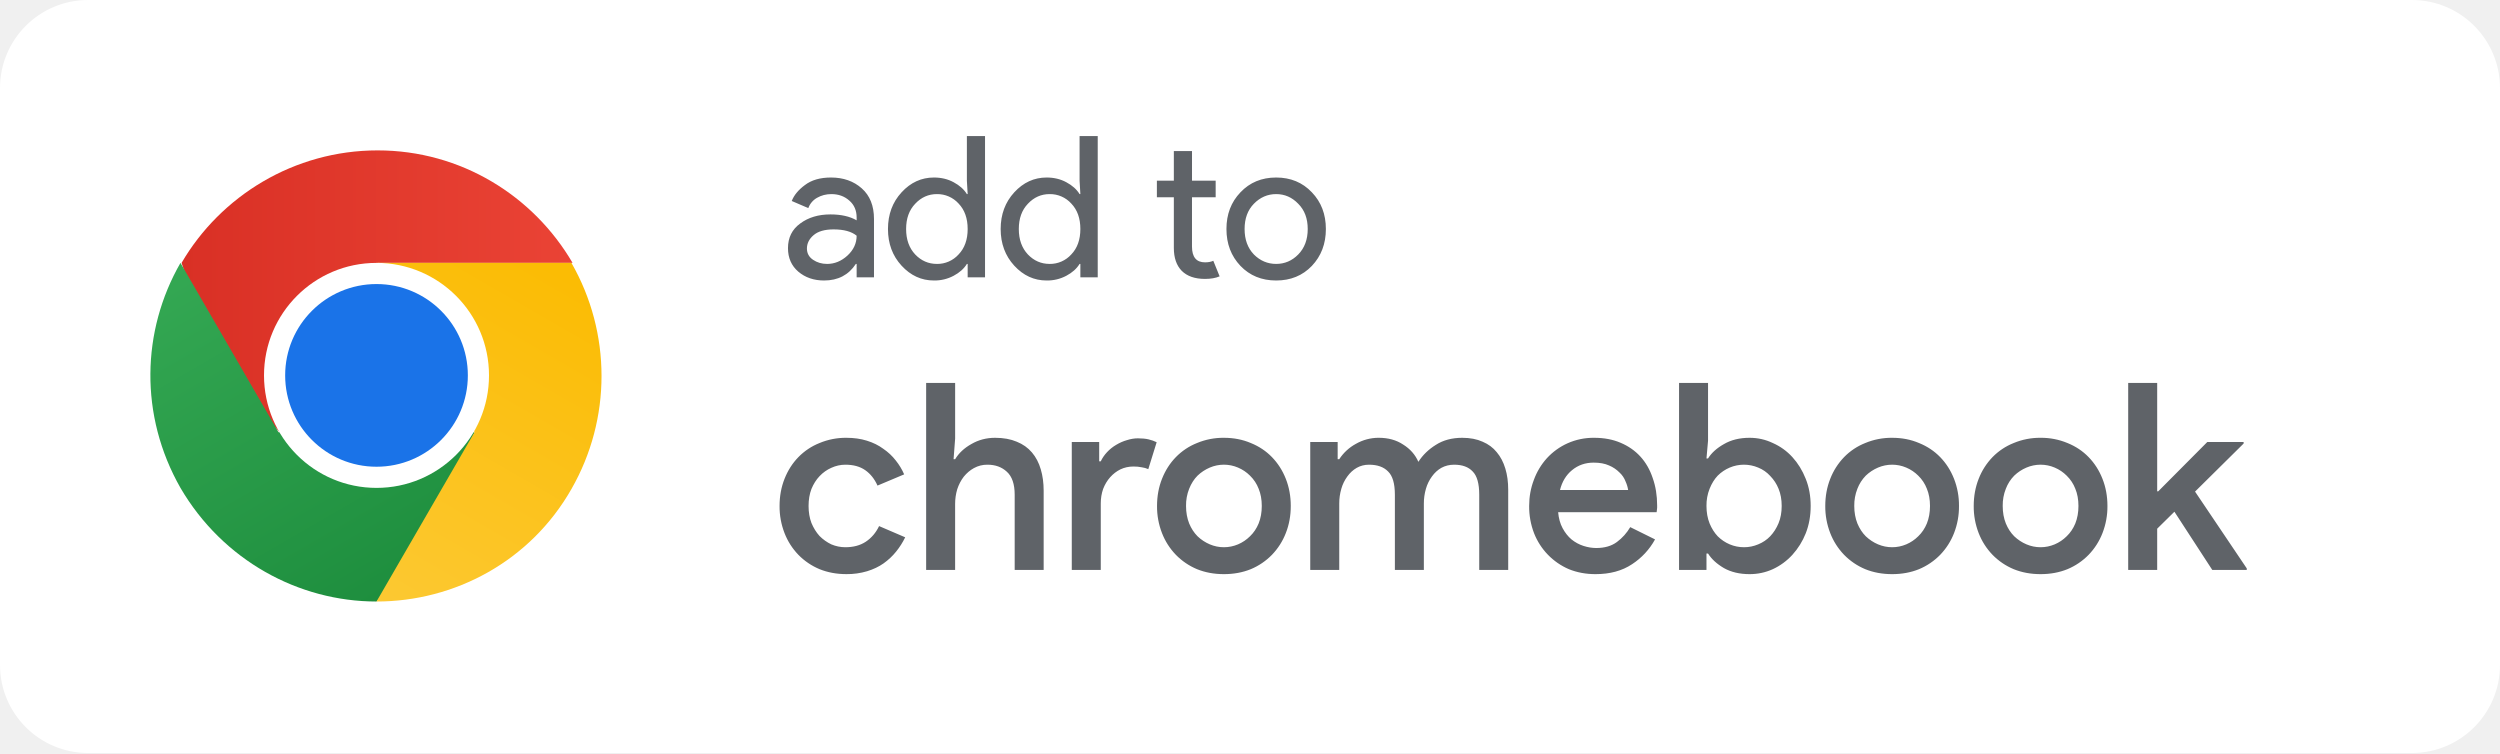
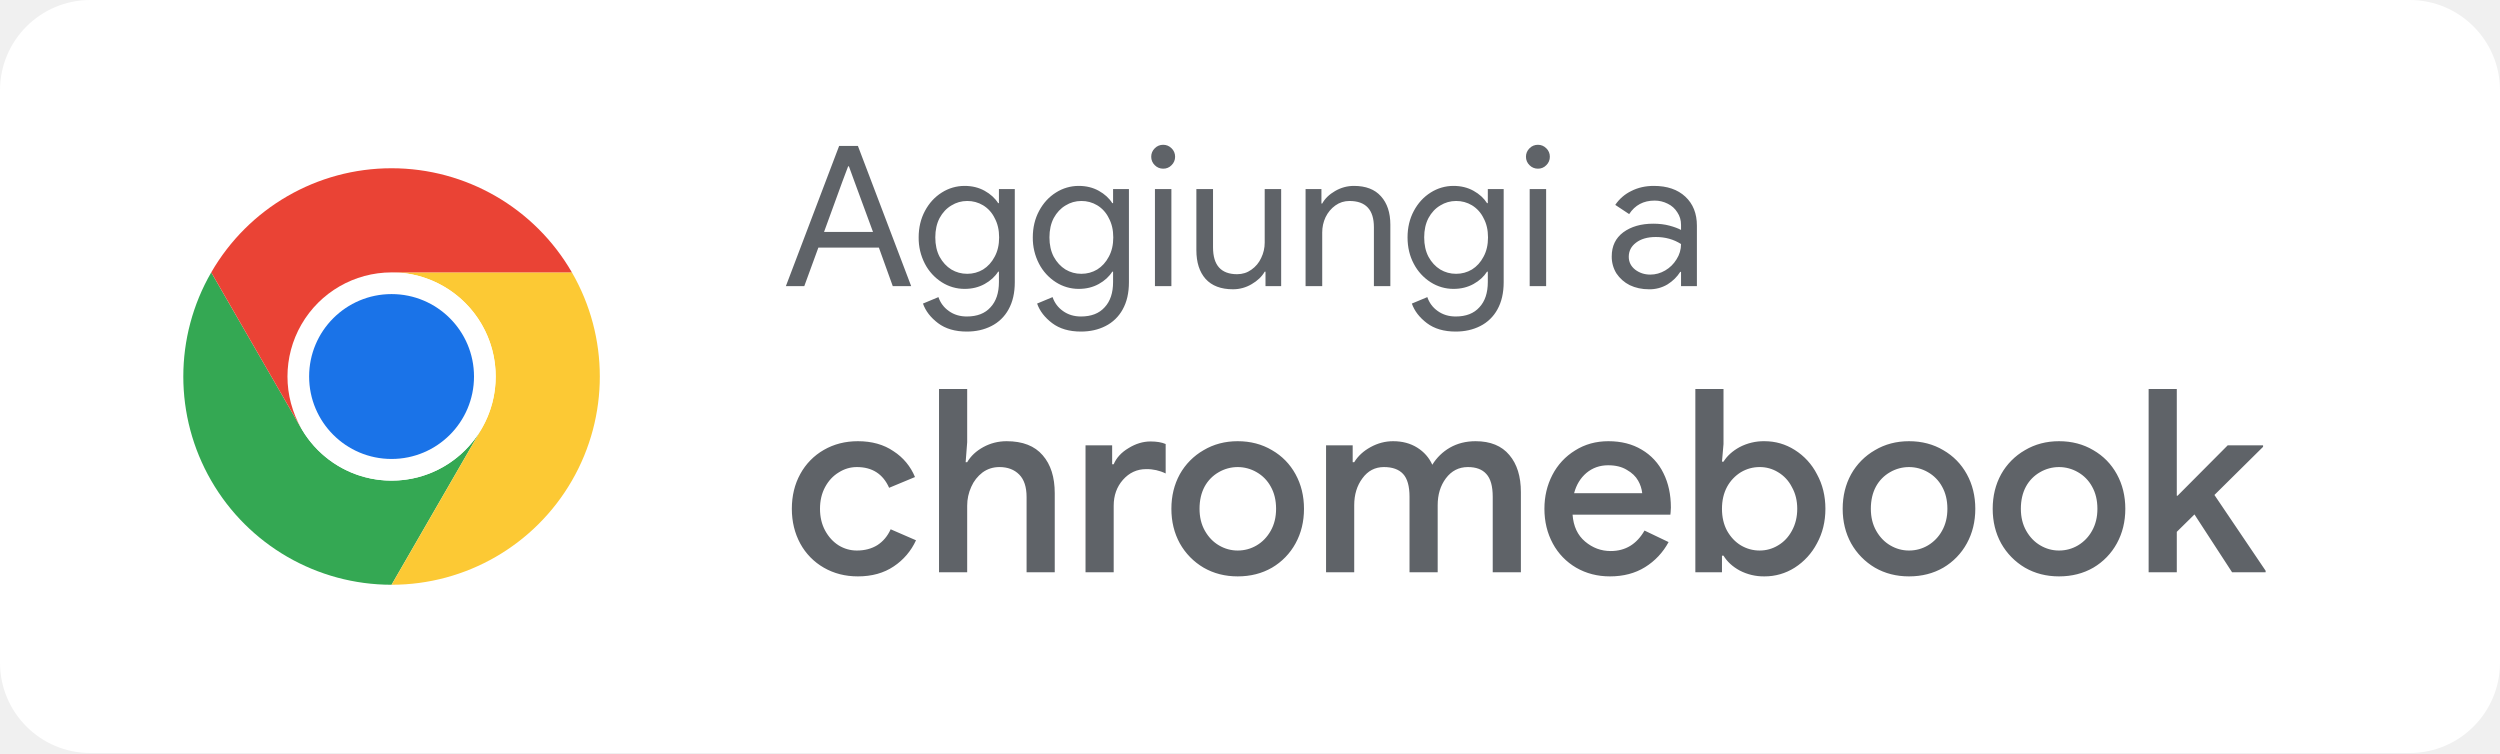
<svg xmlns="http://www.w3.org/2000/svg" width="166" height="50" fill="none">
-   <g clip-path="url(#a)">
-     <rect width="166" height="50" fill="#fff" rx="5.85" />
-     <path fill="#5F6368" d="M82.366 12.77c.62-.655 1.41-.983 2.37-.983.961 0 1.752.328 2.372.983.62.646.93 1.458.93 2.436s-.31 1.795-.93 2.45c-.62.646-1.41.969-2.371.969-.96 0-1.751-.323-2.371-.97-.62-.654-.93-1.47-.93-2.449 0-.978.31-1.79.93-2.436Zm.89 4.126c.42.419.913.628 1.48.628.568 0 1.057-.209 1.468-.628.419-.428.629-.991.629-1.69 0-.698-.21-1.257-.63-1.676-.41-.428-.899-.642-1.466-.642-.568 0-1.061.214-1.48.642-.41.419-.616.978-.616 1.676 0 .699.205 1.262.616 1.69ZM80.013 18.52c-.672 0-1.188-.179-1.546-.537-.349-.358-.524-.864-.524-1.52v-3.366h-1.126v-1.1h1.126v-1.965h1.206v1.965h1.571v1.1h-1.572v3.275c0 .698.289 1.048.865 1.048.218 0 .402-.035.55-.105l.42 1.035c-.263.113-.586.17-.97.17ZM69.496 18.625c-.83 0-1.545-.328-2.148-.983-.602-.654-.904-1.467-.904-2.436 0-.97.302-1.781.904-2.436.603-.655 1.319-.983 2.148-.983.49 0 .926.105 1.31.315.393.21.686.471.878.786h.052l-.052-.891v-2.96h1.205v9.378h-1.153v-.89h-.052c-.192.314-.485.576-.878.785a2.69 2.69 0 0 1-1.31.315Zm.197-1.1a1.9 1.9 0 0 0 1.44-.63c.402-.418.603-.982.603-1.689 0-.707-.2-1.27-.602-1.69a1.9 1.9 0 0 0-1.441-.628c-.56 0-1.04.214-1.441.642-.402.419-.603.978-.603 1.676 0 .699.201 1.262.603 1.69.402.419.882.628 1.44.628ZM62.013 18.625c-.83 0-1.545-.328-2.148-.983-.603-.654-.904-1.467-.904-2.436 0-.97.301-1.781.904-2.436.602-.655 1.319-.983 2.148-.983.49 0 .926.105 1.31.315.393.21.685.471.878.786h.052l-.052-.891v-2.96h1.205v9.378h-1.153v-.89h-.052c-.192.314-.485.576-.878.785a2.69 2.69 0 0 1-1.31.315Zm.197-1.1a1.9 1.9 0 0 0 1.44-.63c.402-.418.603-.982.603-1.689 0-.707-.2-1.27-.602-1.69a1.9 1.9 0 0 0-1.441-.628c-.56 0-1.04.214-1.441.642-.402.419-.603.978-.603 1.676 0 .699.201 1.262.603 1.69.401.419.882.628 1.44.628ZM54.72 18.625c-.682 0-1.254-.197-1.716-.59-.455-.393-.682-.912-.682-1.558 0-.699.271-1.245.813-1.638.54-.401 1.209-.602 2.004-.602.707 0 1.288.13 1.742.393v-.184c0-.471-.162-.847-.485-1.126-.323-.288-.72-.432-1.192-.432-.35 0-.668.083-.956.248a1.29 1.29 0 0 0-.576.682l-1.1-.472c.148-.384.44-.738.877-1.06.437-.333 1.013-.499 1.729-.499.82 0 1.502.24 2.043.72.542.481.812 1.158.812 2.031v3.877h-1.152v-.89h-.053c-.48.733-1.183 1.1-2.109 1.1Zm.196-1.1c.498 0 .947-.184 1.349-.55.41-.376.616-.817.616-1.324-.34-.279-.852-.419-1.533-.419-.585 0-1.026.127-1.323.38-.297.253-.445.55-.445.89 0 .315.135.564.406.748.27.183.58.274.93.274ZM141.312 25.428h1.925v7.197h.069l3.26-3.278h2.411v.104l-3.226 3.191 3.434 5.099v.104h-2.289l-2.515-3.867-1.144 1.127v2.74h-1.925V25.428ZM135.494 29.07a4.51 4.51 0 0 1 1.786.347c.544.22 1.012.531 1.405.936s.7.884.919 1.44c.22.554.33 1.156.33 1.803a4.85 4.85 0 0 1-.33 1.804 4.314 4.314 0 0 1-.919 1.439 4.252 4.252 0 0 1-1.405.954c-.543.22-1.138.33-1.786.33-.647 0-1.243-.11-1.786-.33a4.262 4.262 0 0 1-1.405-.954 4.33 4.33 0 0 1-.919-1.44 4.87 4.87 0 0 1-.329-1.803c0-.647.11-1.249.329-1.803a4.33 4.33 0 0 1 .919-1.44 4.052 4.052 0 0 1 1.405-.936 4.513 4.513 0 0 1 1.786-.347Zm0 7.266c.324 0 .636-.064.937-.19.3-.128.566-.307.797-.538.243-.232.434-.515.573-.85.138-.347.208-.734.208-1.162 0-.428-.07-.81-.208-1.144a2.418 2.418 0 0 0-.573-.868 2.492 2.492 0 0 0-.797-.537 2.383 2.383 0 0 0-1.873 0 2.686 2.686 0 0 0-.815.537 2.52 2.52 0 0 0-.555.868 2.966 2.966 0 0 0-.208 1.144c0 .428.069.815.208 1.162.138.335.323.618.555.85.242.23.514.41.815.537.3.127.612.191.936.191ZM125.638 29.07c.647 0 1.243.115 1.786.347.543.22 1.012.531 1.405.936s.699.884.919 1.44a4.85 4.85 0 0 1 .329 1.803 4.85 4.85 0 0 1-.329 1.804 4.33 4.33 0 0 1-.919 1.439 4.262 4.262 0 0 1-1.405.954c-.543.22-1.139.33-1.786.33-.648 0-1.243-.11-1.786-.33a4.252 4.252 0 0 1-1.405-.954 4.33 4.33 0 0 1-.919-1.44 4.85 4.85 0 0 1-.33-1.803c0-.647.11-1.249.33-1.803a4.33 4.33 0 0 1 .919-1.44 4.042 4.042 0 0 1 1.405-.936 4.51 4.51 0 0 1 1.786-.347Zm0 7.266c.324 0 .636-.064.936-.19.301-.128.567-.307.798-.538.243-.232.434-.515.572-.85.139-.347.208-.734.208-1.162 0-.428-.069-.81-.208-1.144a2.403 2.403 0 0 0-.572-.868 2.485 2.485 0 0 0-.798-.537 2.383 2.383 0 0 0-1.873 0 2.71 2.71 0 0 0-.815.537 2.55 2.55 0 0 0-.555.868 2.985 2.985 0 0 0-.208 1.144c0 .428.07.815.208 1.162.139.335.324.618.555.85.243.23.515.41.815.537.301.127.613.191.937.191ZM111.489 25.428h1.925v3.833l-.104 1.179h.104c.231-.37.584-.688 1.058-.954.474-.277 1.04-.416 1.699-.416.544 0 1.058.115 1.544.347.497.22.93.531 1.3.936s.665.884.885 1.44c.219.543.329 1.144.329 1.803s-.11 1.266-.329 1.82a4.696 4.696 0 0 1-.885 1.423 4.07 4.07 0 0 1-1.3.954c-.486.22-1 .33-1.544.33-.659 0-1.225-.134-1.699-.4-.474-.277-.827-.6-1.058-.97h-.104v1.092h-1.821V25.428Zm4.318 10.908c.324 0 .636-.064.936-.19.313-.128.578-.307.798-.538.231-.243.416-.532.555-.867.139-.336.208-.717.208-1.145 0-.428-.069-.81-.208-1.144a2.587 2.587 0 0 0-.555-.85 2.155 2.155 0 0 0-.798-.555 2.426 2.426 0 0 0-1.89 0c-.3.127-.566.306-.798.537-.219.232-.398.52-.537.868a2.966 2.966 0 0 0-.208 1.144c0 .428.069.815.208 1.162.139.335.318.618.537.85.232.23.498.41.798.537.301.127.619.191.954.191ZM109.895 35.816a4.61 4.61 0 0 1-1.526 1.647c-.659.44-1.468.66-2.428.66-.636 0-1.225-.11-1.769-.33a4.312 4.312 0 0 1-2.306-2.376 4.898 4.898 0 0 1-.33-1.821c0-.613.105-1.19.313-1.734a4.39 4.39 0 0 1 .867-1.44 4.197 4.197 0 0 1 1.37-.988 4.209 4.209 0 0 1 1.769-.364c.659 0 1.242.11 1.751.33.52.219.96.525 1.318.918.358.393.63.867.815 1.422.197.555.295 1.162.295 1.821v.156a.768.768 0 0 0-.017.157.55.55 0 0 0-.018.138h-6.538c.035.405.133.758.295 1.058.162.3.359.55.59.746.243.196.509.34.798.433.289.093.572.139.849.139.555 0 1.012-.133 1.37-.399a3.29 3.29 0 0 0 .885-.988l1.647.815Zm-1.786-3.278a2.129 2.129 0 0 0-.173-.572 1.528 1.528 0 0 0-.399-.59 2.096 2.096 0 0 0-.694-.468c-.277-.127-.618-.19-1.023-.19-.555 0-1.035.167-1.439.502-.394.324-.659.763-.798 1.318h4.526ZM87 29.347h1.821v1.145h.104a3.064 3.064 0 0 1 1.11-1.023 3.037 3.037 0 0 1 1.509-.4c.636 0 1.18.151 1.63.452.462.289.798.67 1.006 1.144.289-.45.676-.826 1.162-1.127.485-.312 1.07-.468 1.751-.468.52 0 .971.087 1.353.26.382.162.694.393.936.694.255.3.445.664.573 1.092.127.416.19.885.19 1.405v5.324h-1.924V32.85c0-.74-.145-1.254-.434-1.543-.278-.3-.688-.451-1.231-.451-.312 0-.596.07-.85.208-.243.139-.45.33-.624.572a2.553 2.553 0 0 0-.4.816 3.46 3.46 0 0 0-.138.988v4.405H92.62V32.85c0-.74-.15-1.254-.45-1.543-.29-.3-.712-.451-1.267-.451-.3 0-.572.07-.815.208-.243.139-.45.33-.624.572a2.551 2.551 0 0 0-.399.816 3.46 3.46 0 0 0-.139.988v4.405H87v-8.498ZM81.267 29.07c.648 0 1.243.115 1.787.347.543.22 1.011.531 1.404.936s.7.884.92 1.44c.219.554.329 1.156.329 1.803s-.11 1.249-.33 1.804a4.324 4.324 0 0 1-.919 1.439 4.257 4.257 0 0 1-1.404.954c-.544.22-1.14.33-1.787.33s-1.242-.11-1.786-.33a4.258 4.258 0 0 1-1.404-.954 4.322 4.322 0 0 1-.92-1.44 4.856 4.856 0 0 1-.33-1.803c0-.647.11-1.249.33-1.803.22-.555.526-1.035.92-1.44a4.048 4.048 0 0 1 1.404-.936 4.513 4.513 0 0 1 1.786-.347Zm0 7.266c.324 0 .636-.064.937-.19.3-.128.566-.307.797-.538.243-.232.434-.515.573-.85.139-.347.208-.734.208-1.162 0-.428-.07-.81-.208-1.144a2.415 2.415 0 0 0-.573-.868 2.49 2.49 0 0 0-.797-.537 2.38 2.38 0 0 0-1.873 0 2.7 2.7 0 0 0-.815.537c-.231.232-.416.52-.555.868a2.971 2.971 0 0 0-.208 1.144c0 .428.07.815.208 1.162.139.335.324.618.555.85a2.7 2.7 0 0 0 .815.537c.3.127.613.191.936.191ZM71.166 29.347h1.82v1.284h.105c.104-.22.243-.422.416-.607a2.67 2.67 0 0 1 .607-.486c.231-.139.468-.243.711-.312.254-.081.497-.121.728-.121.278 0 .515.023.711.069.197.046.376.11.538.19l-.555 1.787a1.586 1.586 0 0 0-.433-.122 2.511 2.511 0 0 0-.555-.052c-.313 0-.602.064-.868.191-.254.127-.48.3-.676.52-.196.22-.352.48-.468.78-.104.301-.156.62-.156.955v4.422h-1.925v-8.498ZM61.496 25.428h1.925v3.694l-.104 1.37h.104c.243-.405.601-.74 1.075-1.006.474-.277 1-.416 1.578-.416.555 0 1.035.087 1.44.26.404.162.74.399 1.005.711.266.312.463.688.59 1.127.127.428.19.902.19 1.422v5.255h-1.924V32.85c0-.705-.174-1.214-.52-1.526-.336-.312-.764-.468-1.284-.468a1.8 1.8 0 0 0-.902.225c-.254.14-.48.33-.676.573-.185.242-.33.52-.433.832a3.4 3.4 0 0 0-.14.971v4.388h-1.924V25.428ZM60.105 35.677a4.915 4.915 0 0 1-.607.954c-.231.289-.509.549-.832.78-.313.22-.677.393-1.093.52a4.67 4.67 0 0 1-1.37.191c-.647 0-1.243-.11-1.786-.33a4.258 4.258 0 0 1-1.405-.953 4.322 4.322 0 0 1-.919-1.44 4.856 4.856 0 0 1-.33-1.803c0-.647.11-1.249.33-1.803.22-.555.526-1.035.92-1.44a4.048 4.048 0 0 1 1.404-.936 4.513 4.513 0 0 1 1.786-.347c.497 0 .948.063 1.353.19.416.128.78.307 1.092.538.324.22.601.48.833.78.231.29.416.596.555.92l-1.77.745c-.196-.439-.467-.78-.814-1.023-.347-.243-.786-.364-1.318-.364-.324 0-.636.07-.937.208-.289.127-.549.312-.78.555-.22.231-.399.514-.538.85-.127.335-.19.71-.19 1.127 0 .416.063.792.19 1.127.14.336.318.624.538.867.231.231.491.416.78.555.3.127.613.191.937.191.532 0 .983-.121 1.352-.364.382-.255.677-.601.885-1.04l1.734.745Z" />
-     <path fill="url(#b)" d="m12.056 17.456 2.071 6.287 4.438 4.955 6.509-11.242h12.944c-2.589-4.438-7.397-7.47-12.944-7.47-5.547 0-10.429 3.032-13.018 7.47Z" />
-     <path fill="url(#c)" d="m25 39.94 4.438-4.955 2.07-6.287H18.492l-6.509-11.242c-2.589 4.511-2.736 10.133 0 14.94 2.81 4.808 7.84 7.545 13.018 7.545Z" />
-     <path fill="url(#d)" d="M37.944 17.456H25l6.509 11.242L25 39.941c5.177 0 10.207-2.663 12.944-7.47a15.107 15.107 0 0 0 0-15.015Z" />
-     <path fill="#fff" d="M25 32.396a7.47 7.47 0 1 0 0-14.94 7.47 7.47 0 0 0 0 14.94Z" />
-     <path fill="#1A73E8" d="M25 30.991a6.065 6.065 0 1 0 0-12.13 6.065 6.065 0 0 0 0 12.13Z" />
-   </g>
-   <defs>
-     <linearGradient id="b" x1="12.028" x2="37.942" y1="19.346" y2="19.346" gradientUnits="userSpaceOnUse">
-       <stop stop-color="#D93025" />
-       <stop offset="1" stop-color="#EA4335" />
-     </linearGradient>
-     <linearGradient id="c" x1="26.604" x2="13.646" y1="38.982" y2="16.539" gradientUnits="userSpaceOnUse">
-       <stop stop-color="#1E8E3E" />
-       <stop offset="1" stop-color="#34A853" />
-     </linearGradient>
-     <linearGradient id="d" x1="35.798" x2="22.841" y1="17.446" y2="39.888" gradientUnits="userSpaceOnUse">
-       <stop stop-color="#FBBC04" />
-       <stop offset="1" stop-color="#FCC934" />
-     </linearGradient>
-     <clipPath id="a">
-       <path fill="#fff" d="M0 0h166v50H0z" />
-     </clipPath>
-   </defs>
+   <rect width="166" height="50" fill="#fff" rx="6" />
+   <path fill="#34A853" d="m20.013 28.458-5.987-10.37a13.82 13.82 0 0 0-.001 13.827A13.82 13.82 0 0 0 26 38.828l5.987-10.37v-.002a6.914 6.914 0 0 1-11.975.002" />
+   <path fill="#FCC934" d="m31.987 28.458-5.986 10.37a13.82 13.82 0 0 0 11.974-6.913 13.82 13.82 0 0 0-.002-13.829H26l-.002.001a6.914 6.914 0 0 1 5.99 10.37" />
+   <path fill="#fff" d="M26 31.914a6.914 6.914 0 1 0 0-13.828 6.914 6.914 0 0 0 0 13.828" />
+   <path fill="#1A73E8" d="M26 30.475a5.474 5.474 0 1 0 0-10.948 5.474 5.474 0 0 0 0 10.948" />
+   <path fill="#EA4335" d="M26 18.086h11.973A13.82 13.82 0 0 0 26 11.172a13.82 13.82 0 0 0-11.974 6.916l5.986 10.37h.002A6.915 6.915 0 0 1 26 18.087" />
+   <path fill="#5F6368" d="M55.718 9.692h1.248L60.502 19H59.28l-.923-2.561H54.34L53.404 19h-1.222zm2.249 5.707-1.235-3.354-.364-1.001h-.052l-.377 1.001-1.222 3.354zm6.23 6.617q-1.17 0-1.911-.559-.741-.56-1.001-1.3l1.027-.429q.195.572.689.923.506.364 1.196.364 1.027 0 1.573-.611.559-.598.559-1.677v-.689h-.052q-.312.494-.897.819t-1.326.325a2.8 2.8 0 0 1-1.521-.442 3.2 3.2 0 0 1-1.118-1.222 3.7 3.7 0 0 1-.416-1.755q0-.975.416-1.755t1.118-1.222a2.8 2.8 0 0 1 1.52-.442q.742 0 1.327.325.585.326.897.819h.052v-.936h1.053v6.188q0 1.066-.416 1.807a2.65 2.65 0 0 1-1.144 1.105q-.716.364-1.625.364m.026-3.835q.572 0 1.053-.286.48-.3.767-.845.299-.546.299-1.287t-.3-1.287a2 2 0 0 0-.766-.845 2 2 0 0 0-1.053-.286q-.573 0-1.053.299-.481.285-.78.832-.286.546-.286 1.287t.286 1.287q.299.546.78.845.48.286 1.053.286m7.553 3.835q-1.17 0-1.911-.559-.741-.56-1.001-1.3l1.027-.429q.195.572.689.923.507.364 1.196.364 1.026 0 1.573-.611.559-.598.559-1.677v-.689h-.052q-.312.494-.897.819t-1.326.325a2.8 2.8 0 0 1-1.521-.442 3.2 3.2 0 0 1-1.118-1.222 3.7 3.7 0 0 1-.416-1.755q0-.975.416-1.755t1.118-1.222a2.8 2.8 0 0 1 1.52-.442q.742 0 1.327.325.585.326.897.819h.052v-.936h1.053v6.188q0 1.066-.416 1.807a2.65 2.65 0 0 1-1.144 1.105q-.716.364-1.625.364m.026-3.835q.572 0 1.053-.286.48-.3.767-.845.3-.546.299-1.287 0-.741-.3-1.287a2 2 0 0 0-.766-.845 2 2 0 0 0-1.053-.286q-.573 0-1.053.299-.48.285-.78.832-.286.546-.286 1.287t.286 1.287q.3.546.78.845.48.286 1.053.286m5.432-6.981a.76.76 0 0 1-.559-.234.76.76 0 0 1-.234-.559q0-.325.234-.559a.76.76 0 0 1 .56-.234q.324 0 .558.234a.76.76 0 0 1 .234.559.76.76 0 0 1-.234.559.74.74 0 0 1-.559.234m-.546 1.352h1.092V19h-1.092zm5.183 6.656q-1.196 0-1.82-.689-.612-.69-.612-1.911v-4.056h1.106v3.874q0 1.78 1.599 1.781.533 0 .948-.299a1.9 1.9 0 0 0 .65-.78 2.3 2.3 0 0 0 .234-1.014v-3.562h1.093V19h-1.04v-.962h-.052q-.286.495-.871.832a2.4 2.4 0 0 1-1.235.338m4.819-6.656h1.053v.962h.052q.273-.495.858-.832.585-.338 1.248-.338 1.182 0 1.794.689.624.69.624 1.885V19h-1.092v-3.913q0-1.742-1.625-1.742-.52 0-.936.299-.416.3-.65.78-.222.48-.221 1.014V19H86.69zm9.969 9.464q-1.17 0-1.911-.559-.741-.56-1.001-1.3l1.027-.429q.195.572.689.923.507.364 1.196.364 1.026 0 1.573-.611.558-.598.559-1.677v-.689h-.052q-.312.494-.897.819t-1.326.325a2.8 2.8 0 0 1-1.521-.442 3.2 3.2 0 0 1-1.118-1.222q-.416-.78-.416-1.755t.416-1.755 1.118-1.222a2.8 2.8 0 0 1 1.52-.442q.742 0 1.327.325.585.326.897.819h.052v-.936h1.053v6.188q-.001 1.066-.416 1.807a2.65 2.65 0 0 1-1.144 1.105q-.716.364-1.625.364m.026-3.835q.57 0 1.053-.286.48-.3.767-.845.299-.546.299-1.287t-.3-1.287a2.03 2.03 0 0 0-.766-.845 2 2 0 0 0-1.053-.286q-.573 0-1.053.299-.482.285-.78.832-.286.546-.286 1.287t.286 1.287q.298.546.78.845.48.286 1.053.286m5.432-6.981a.76.76 0 0 1-.559-.234.76.76 0 0 1-.234-.559q0-.325.234-.559a.76.76 0 0 1 .559-.234q.325 0 .559.234a.76.76 0 0 1 .234.559.76.76 0 0 1-.234.559.74.74 0 0 1-.559.234m-.546 1.352h1.092V19h-1.092zm7.918 6.656q-.702 0-1.274-.273a2.3 2.3 0 0 1-.884-.78 2.1 2.1 0 0 1-.312-1.131q0-1.027.767-1.599.78-.572 1.989-.572.598 0 1.079.13t.767.286v-.338q0-.468-.247-.832a1.5 1.5 0 0 0-.637-.572 1.9 1.9 0 0 0-.871-.208q-1.105 0-1.69.897l-.923-.611a2.7 2.7 0 0 1 1.066-.923q.663-.338 1.495-.338 1.326 0 2.093.715t.767 1.924V19h-1.053v-.949h-.052q-.312.495-.845.832a2.3 2.3 0 0 1-1.235.325m.091-.975q.52 0 .988-.273t.754-.741a1.85 1.85 0 0 0 .299-1.014q-.727-.468-1.677-.468-.82 0-1.313.377-.481.364-.481.936 0 .52.429.858.43.325 1.001.325M56.964 38.272q-1.258 0-2.261-.578a4.1 4.1 0 0 1-1.564-1.598q-.561-1.037-.561-2.312 0-1.292.561-2.312a4.1 4.1 0 0 1 1.564-1.598q1.003-.578 2.261-.578 1.395 0 2.363.663a3.7 3.7 0 0 1 1.428 1.717l-1.717.714q-.612-1.377-2.142-1.377-.645 0-1.207.357-.56.34-.901.969-.34.63-.34 1.445t.34 1.445.901.986q.56.34 1.207.34.782 0 1.36-.357.578-.374.884-1.054l1.683.731a4.14 4.14 0 0 1-1.479 1.734q-.985.663-2.38.663m5.387-12.444h1.87v3.536l-.102 1.326h.102q.357-.612 1.07-1.003.715-.39 1.548-.391 1.597 0 2.397.935.799.917.799 2.516V38h-1.87v-4.998q0-1.003-.493-1.496t-1.31-.493q-.627 0-1.121.357a2.4 2.4 0 0 0-.748.952 3 3 0 0 0-.272 1.258V38h-1.87zm9.728 3.74h1.768v1.258h.102q.273-.646.986-1.071.714-.442 1.462-.442.612 0 1.003.17v1.955a2.85 2.85 0 0 0-1.292-.289q-.917 0-1.547.714-.612.697-.612 1.717V38h-1.87zm10.103 8.704q-1.257 0-2.26-.578a4.3 4.3 0 0 1-1.582-1.615q-.56-1.02-.56-2.295t.56-2.295a4.2 4.2 0 0 1 1.581-1.598q1.003-.595 2.261-.595 1.275 0 2.278.595 1.003.578 1.564 1.598t.561 2.295-.56 2.295a4.2 4.2 0 0 1-1.565 1.615q-1.002.578-2.278.578m0-1.717q.68 0 1.258-.34t.935-.969.357-1.462q0-.85-.357-1.479a2.44 2.44 0 0 0-.935-.952 2.5 2.5 0 0 0-2.516 0 2.44 2.44 0 0 0-.935.952q-.34.63-.34 1.479 0 .833.357 1.462.357.63.935.969.579.34 1.241.34m5.868-6.987h1.768v1.122h.102q.374-.612 1.088-1.003t1.496-.391q.918 0 1.598.425t1.003 1.139a3.3 3.3 0 0 1 1.173-1.139q.748-.425 1.7-.425 1.479 0 2.244.918.765.9.765 2.465V38h-1.87v-5.015q0-1.054-.425-1.513-.408-.459-1.224-.459-.9 0-1.462.748-.544.73-.544 1.785V38h-1.87v-5.015q0-1.054-.425-1.513-.424-.459-1.275-.459-.884 0-1.428.748-.544.73-.544 1.785V38h-1.87zm18.851 8.704q-1.242 0-2.244-.578a4.1 4.1 0 0 1-1.547-1.598q-.561-1.037-.561-2.312 0-1.224.527-2.244a4.1 4.1 0 0 1 1.513-1.632q.969-.612 2.21-.612 1.274 0 2.21.561a3.64 3.64 0 0 1 1.445 1.564q.492.986.493 2.278 0 .153-.017.306a3 3 0 0 0-.017.17h-6.494q.084 1.156.833 1.785.747.63 1.7.629 1.461 0 2.244-1.36l1.598.765a4.4 4.4 0 0 1-1.564 1.666q-.987.612-2.329.612m2.142-5.525a2.1 2.1 0 0 0-.272-.833q-.238-.425-.748-.714-.494-.306-1.241-.306-.834 0-1.445.51-.596.51-.816 1.343zm8.118 5.525a3.44 3.44 0 0 1-1.649-.391q-.714-.391-1.071-.986h-.102V38h-1.768V25.828h1.87v3.655l-.102 1.173h.102q.357-.578 1.071-.969a3.44 3.44 0 0 1 1.649-.391q1.088 0 2.006.578a4.1 4.1 0 0 1 1.479 1.615q.561 1.02.561 2.295t-.561 2.295a4.24 4.24 0 0 1-1.479 1.615 3.7 3.7 0 0 1-2.006.578m-.323-1.717q.663 0 1.224-.34.578-.34.918-.969.357-.645.357-1.462 0-.816-.357-1.445a2.4 2.4 0 0 0-.918-.986 2.3 2.3 0 0 0-1.224-.34q-.663 0-1.241.34a2.6 2.6 0 0 0-.918.969q-.34.63-.34 1.462 0 .833.34 1.462.357.63.918.969.578.34 1.241.34m9.919 1.717q-1.257 0-2.261-.578a4.34 4.34 0 0 1-1.581-1.615q-.561-1.02-.561-2.295t.561-2.295a4.2 4.2 0 0 1 1.581-1.598q1.004-.595 2.261-.595 1.276 0 2.278.595 1.003.578 1.564 1.598t.561 2.295-.561 2.295a4.2 4.2 0 0 1-1.564 1.615q-1.002.578-2.278.578m0-1.717q.68 0 1.258-.34a2.56 2.56 0 0 0 .935-.969q.357-.63.357-1.462 0-.85-.357-1.479a2.43 2.43 0 0 0-.935-.952 2.5 2.5 0 0 0-2.516 0 2.44 2.44 0 0 0-.935.952q-.34.63-.34 1.479 0 .833.357 1.462.357.63.935.969.579.34 1.241.34m9.961 1.717q-1.257 0-2.261-.578a4.34 4.34 0 0 1-1.581-1.615q-.561-1.02-.561-2.295t.561-2.295a4.2 4.2 0 0 1 1.581-1.598q1.004-.595 2.261-.595 1.276 0 2.278.595 1.003.578 1.564 1.598t.561 2.295-.561 2.295a4.2 4.2 0 0 1-1.564 1.615q-1.002.578-2.278.578m0-1.717q.68 0 1.258-.34a2.56 2.56 0 0 0 .935-.969q.357-.63.357-1.462 0-.85-.357-1.479a2.43 2.43 0 0 0-.935-.952 2.5 2.5 0 0 0-2.516 0 2.44 2.44 0 0 0-.935.952q-.34.63-.34 1.479 0 .833.357 1.462.357.63.935.969.578.34 1.241.34m5.951-10.727h1.87v7.089h.051l3.332-3.349h2.346v.102l-3.23 3.196 3.4 5.032V38h-2.227l-2.499-3.842-1.173 1.156V38h-1.87z" />
</svg>
